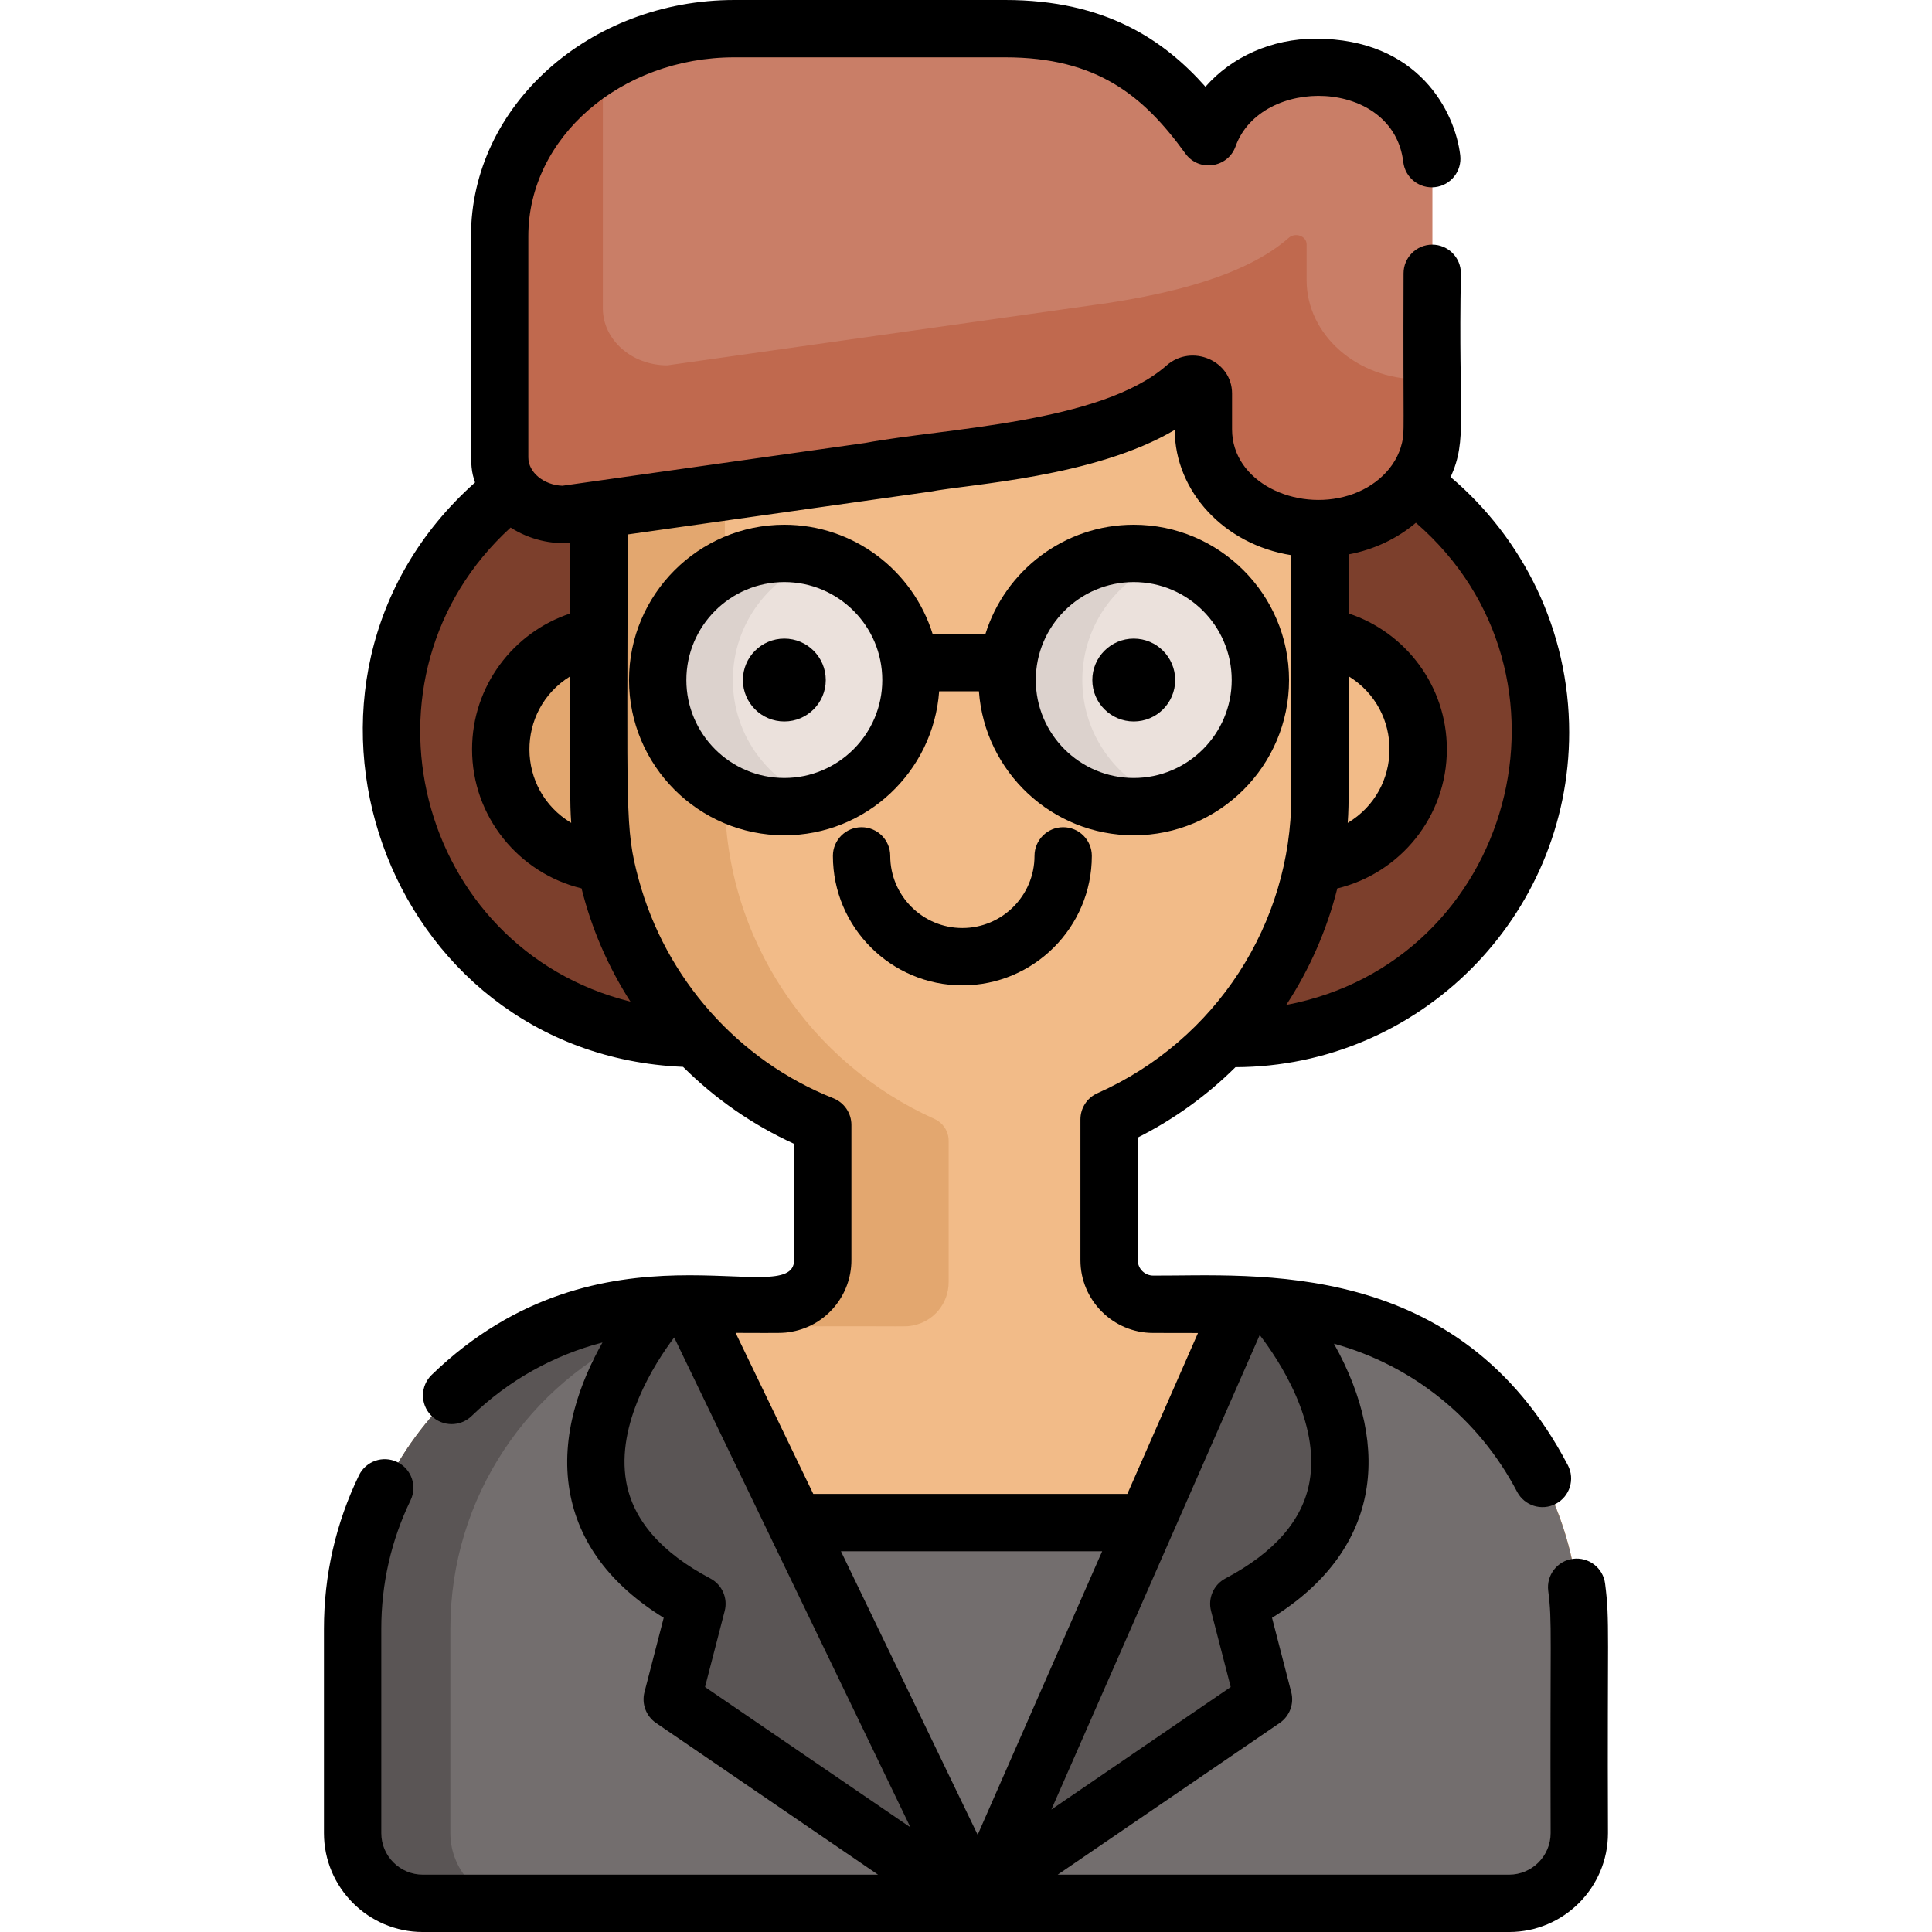
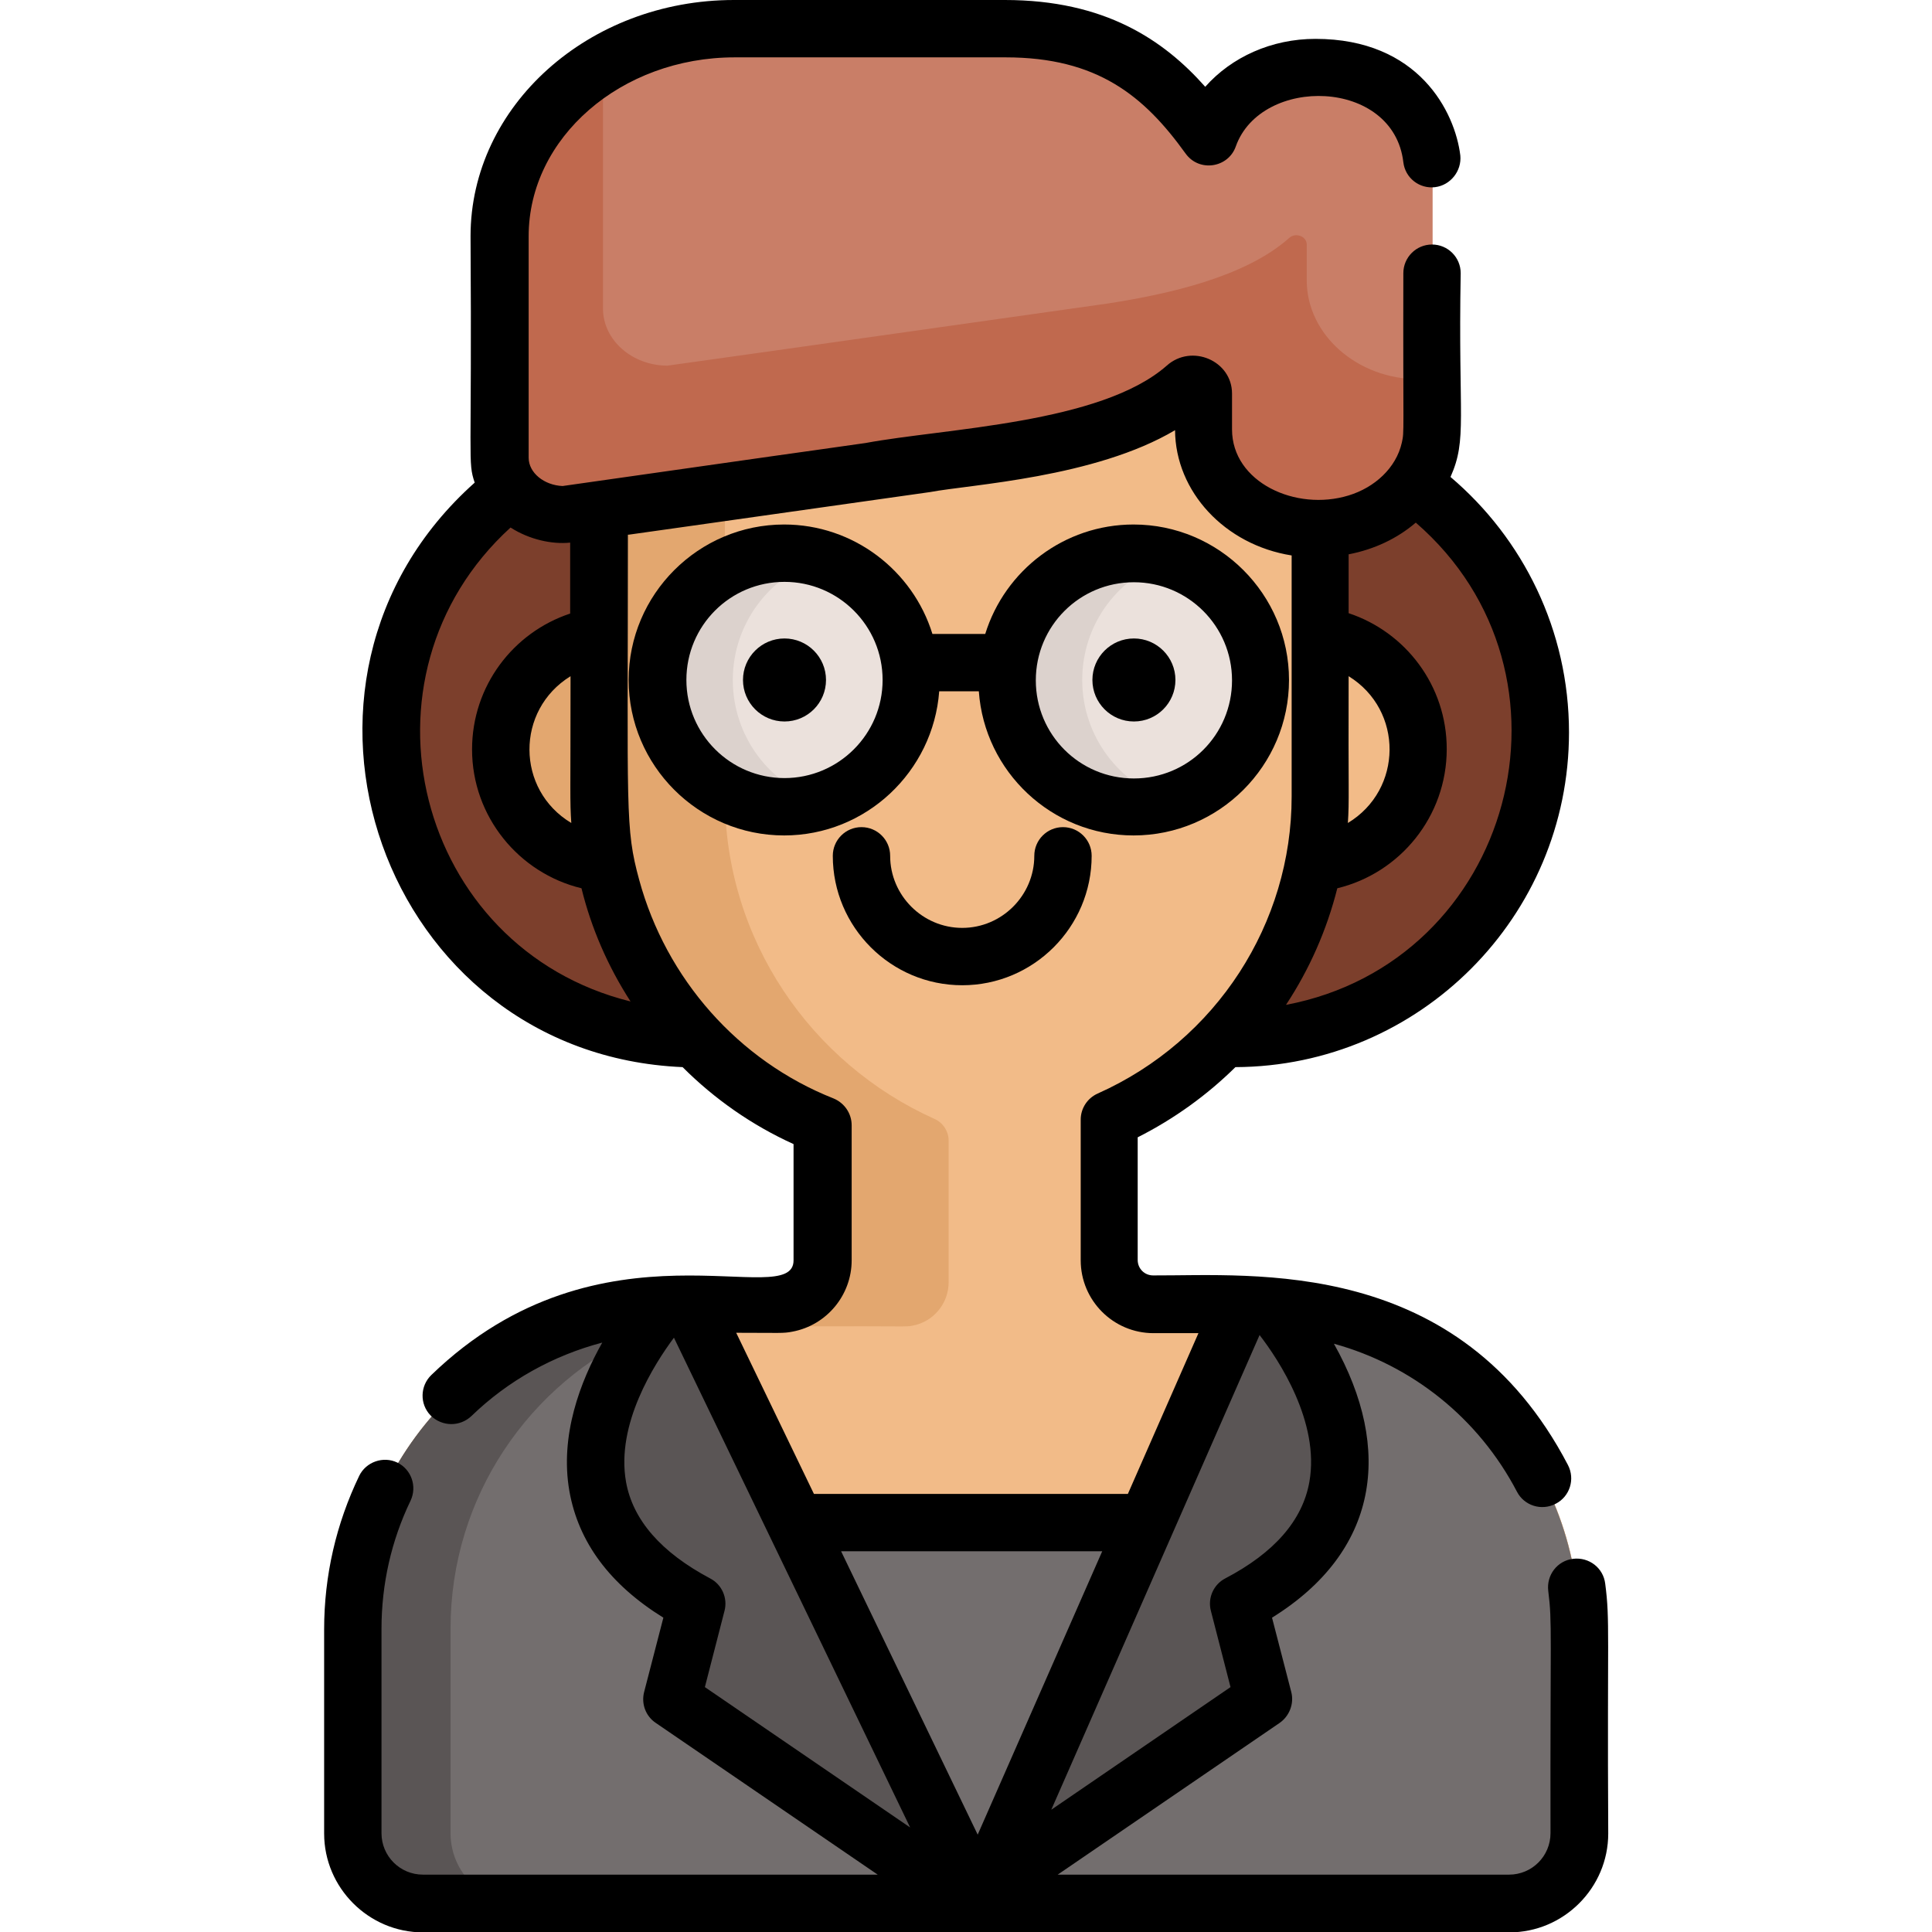
- <svg xmlns="http://www.w3.org/2000/svg" version="1.1" id="Capa_1" x="0px" y="0px" viewBox="0 0 511.999 511.999" style="enable-background:new 0 0 511.999 511.999;" xml:space="preserve">
-   <path style="fill:#5A5555;" d="M332.391,452.016l0.091-0.071l0.091-0.051C332.533,451.915,332.482,451.955,332.391,452.016z" />
+ <svg xmlns="http://www.w3.org/2000/svg" version="1.1" id="Capa_1" x="0px" y="0px" viewBox="0 0 512 512" style="enable-background:new 0 0 512 512;" xml:space="preserve">
+   <style type="text/css">
+ 	.st0{fill:#5A5555;}
+ 	.st1{fill:#7C3F2C;}
+ 	.st2{fill:#E3A76F;}
+ 	.st3{fill:#F2BB88;}
+ 	.st4{fill:#C0694E;}
+ 	.st5{fill:#C97E67;}
+ 	.st6{fill:#DCD2CD;}
+ 	.st7{fill:#EBE1DC;}
+ 	.st8{fill:#736E6E;}
+ </style>
+   <path class="st0" d="M332.4,452L332.4,452l0.2-0.1C332.5,451.9,332.5,452,332.4,452z" />
  <g>
-     <circle style="fill:#7C3F2C;" cx="184.843" cy="194.102" r="81.113" />
-     <circle style="fill:#7C3F2C;" cx="327.125" cy="194.102" r="81.113" />
+     <circle class="st1" cx="184.8" cy="194.1" r="81.1" />
+     <circle class="st1" cx="327.1" cy="194.1" r="81.1" />
  </g>
-   <path style="fill:#E3A76F;" d="M418.528,431.637v54.16c0,10.281-8.326,18.607-18.607,18.607H112.055  c-10.281,0-18.607-8.336-18.607-18.607v-54.16c0-47.677,38.703-85.995,85.985-85.995h1.985c26.275-0.071,25.13,0.172,27.146-0.223  c5.399-1.013,9.471-5.753,9.471-11.476V302.31c0-2.512-1.489-4.761-3.788-5.794c-32.646-14.657-55.517-47.505-55.517-85.458V69.86  h191.073v141.198c0,38.085-23.054,71.014-55.882,85.59v37.295c0,6.462,5.237,11.699,11.699,11.699  c12.894,0.061,19.944-0.01,24.664-0.01c4.619,0,6.989,0.081,10.413,0.415C384.373,350.149,418.528,386.907,418.528,431.637z" />
-   <path style="fill:#F2BB88;" d="M418.528,431.637v54.16c0,10.276-8.33,18.607-18.607,18.607H145.41  c-10.271,0-18.597-8.326-18.597-18.597v-54.17c0-47.677,38.703-80.149,85.975-80.149c28.331-0.081,27.065,0.182,29.141-0.223  c5.389-1.013,9.471-5.753,9.471-11.476v-37.475c0-2.512-1.493-4.767-3.784-5.796c-32.658-14.658-55.531-47.507-55.531-85.459V69.86  h157.718v141.198c0,38.085-23.054,71.014-55.882,85.59v37.295c0,6.462,5.237,11.699,11.699,11.699  c25.535,0.111,28.179-0.273,35.077,0.405C384.373,350.149,418.528,386.907,418.528,431.637z" />
-   <path style="fill:#C0694E;" d="M379.552,44.081v69.698c0,14.434-13.36,26.244-29.698,26.244h-1.236  c-16.338,0-29.698-11.81-29.698-26.244v-9.501c0-2.188-2.968-3.272-4.73-1.742c-11.638,10.251-31.764,14.788-47.799,17.27  l-89.105,12.6l-27.784,3.93c-9.44,0-17.088-6.756-17.088-15.102V62.557c0-18.992,11.051-35.816,27.753-45.692  c9.886-5.855,21.737-9.268,34.459-9.268h71.764c26.437,0,41.012,10.828,53.896,28.635c3.798-10.625,15.092-18.384,28.331-18.384  C373.333,17.847,379.552,36.505,379.552,44.081z" />
-   <path style="fill:#C97E67;" d="M379.552,44.081v56.327c-0.77,0.061-1.56,0.091-2.35,0.091h-1.236  c-16.338,0-29.698-11.8-29.698-26.234v-9.511c0-2.178-2.968-3.272-4.73-1.732c-11.638,10.251-31.764,14.778-47.799,17.26  l-89.095,12.6l-27.794,3.94c-9.44,0-17.088-6.766-17.088-15.102V23.043c0-2.087,0.132-4.153,0.405-6.179  c9.886-5.855,21.737-9.268,34.459-9.268h71.764c26.437,0,41.012,10.828,53.896,28.635c3.798-10.625,15.092-18.384,28.331-18.384  C373.333,17.847,379.552,36.505,379.552,44.081z" />
-   <path style="fill:#E3A76F;" d="M132.696,198.575c0,16.745,13.575,30.321,30.32,30.321v-60.641  C146.271,168.255,132.696,181.829,132.696,198.575z" />
-   <path style="fill:#F2BB88;" d="M345.512,168.255v60.641c16.745,0,30.32-13.575,30.32-30.321  C375.832,181.829,362.258,168.255,345.512,168.255z" />
-   <path style="fill:#DCD2CD;" d="M334.012,180.215c0,15.052-9.916,27.804-23.59,32.048c-3.15,0.983-6.493,1.509-9.967,1.509  c-18.536,0-33.557-15.031-33.557-33.557c0-18.536,15.021-33.557,33.557-33.557c3.474,0,6.817,0.527,9.967,1.509  C324.096,152.411,334.012,165.153,334.012,180.215z" />
-   <path style="fill:#EBE1DC;" d="M334.012,180.215c0,15.052-9.916,27.804-23.59,32.048c-13.674-4.234-23.601-16.986-23.601-32.048  c0-15.072,9.926-27.814,23.601-32.048C324.096,152.411,334.012,165.153,334.012,180.215z" />
-   <path style="fill:#DCD2CD;" d="M241.413,180.215c0,15.062-9.937,27.814-23.601,32.058c-3.15,0.972-6.493,1.499-9.957,1.499  c-18.536,0-33.557-15.031-33.557-33.557c0-18.536,15.021-33.557,33.557-33.557c3.464,0,6.807,0.527,9.957,1.499  C231.476,152.401,241.413,165.143,241.413,180.215z" />
-   <path style="fill:#EBE1DC;" d="M241.413,180.215c0,15.062-9.937,27.814-23.601,32.058c-13.664-4.244-23.601-16.996-23.601-32.058  c0-15.072,9.937-27.814,23.601-32.058C231.476,152.401,241.413,165.143,241.413,180.215z" />
+   <path class="st2" d="M418.5,431.6v54.2c0,10.3-8.3,18.6-18.6,18.6H112.1c-10.3,0-18.6-8.3-18.6-18.6v-54.2c0-47.7,38.7-86,86-86h2  c26.3-0.1,25.1,0.2,27.1-0.2c5.4-1,9.5-5.8,9.5-11.5v-31.6c0-2.5-1.5-4.8-3.8-5.8c-32.6-14.7-55.5-47.5-55.5-85.5V69.9h191.1v141.2  c0,38.1-23.1,71-55.9,85.6v37.3c0,6.5,5.2,11.7,11.7,11.7c12.9,0.1,19.9,0,24.7,0c4.6,0,7,0.1,10.4,0.4  C384.4,350.1,418.5,386.9,418.5,431.6z" />
+   <path class="st3" d="M418.5,431.6v54.2c0,10.3-8.3,18.6-18.6,18.6H145.4c-10.3,0-18.6-8.3-18.6-18.6v-54.2c0-47.7,38.7-80.1,86-80.1  c28.3-0.1,27.1,0.2,29.1-0.2c5.4-1,9.5-5.8,9.5-11.5v-37.5c0-2.5-1.5-4.8-3.8-5.8c-32.7-14.7-55.5-47.5-55.5-85.5V69.9h157.7v141.2  c0,38.1-23.1,71-55.9,85.6v37.3c0,6.5,5.2,11.7,11.7,11.7c25.5,0.1,28.2-0.3,35.1,0.4C384.4,350.1,418.5,386.9,418.5,431.6z" />
+   <path class="st4" d="M379.6,44.1v69.7c0,14.4-13.4,26.2-29.7,26.2h-1.2c-16.3,0-29.7-11.8-29.7-26.2v-9.5c0-2.2-3-3.3-4.7-1.7  c-11.6,10.3-31.8,14.8-47.8,17.3l-89.1,12.6l-27.8,3.9c-9.4,0-17.1-6.8-17.1-15.1V62.6c0-19,11.1-35.8,27.8-45.7  c9.9-5.9,21.7-9.3,34.5-9.3h71.8c26.4,0,41,10.8,53.9,28.6c3.8-10.6,15.1-18.4,28.3-18.4C373.3,17.8,379.6,36.5,379.6,44.1z" />
+   <path class="st5" d="M379.6,44.1v56.3c-0.8,0.1-1.6,0.1-2.4,0.1H376c-16.3,0-29.7-11.8-29.7-26.2v-9.5c0-2.2-3-3.3-4.7-1.7  c-11.6,10.3-31.8,14.8-47.8,17.3l-89.1,12.6l-27.8,3.9c-9.4,0-17.1-6.8-17.1-15.1V23c0-2.1,0.1-4.2,0.4-6.2  c9.9-5.9,21.7-9.3,34.5-9.3h71.8c26.4,0,41,10.8,53.9,28.6c3.8-10.6,15.1-18.4,28.3-18.4C373.3,17.8,379.6,36.5,379.6,44.1z" />
+   <path class="st2" d="M132.7,198.6c0,16.7,13.6,30.3,30.3,30.3v-60.6C146.3,168.3,132.7,181.8,132.7,198.6z" />
+   <path class="st3" d="M345.5,168.3v60.6c16.7,0,30.3-13.6,30.3-30.3S362.3,168.3,345.5,168.3z" />
+   <path class="st6" d="M334,180.2c0,15.1-9.9,27.8-23.6,32c-3.1,1-6.5,1.5-10,1.5c-18.5,0-33.6-15-33.6-33.6c0-18.5,15-33.6,33.6-33.6  c3.5,0,6.8,0.5,10,1.5C324.1,152.4,334,165.2,334,180.2z" />
+   <path class="st7" d="M334,180.2c0,15.1-9.9,27.8-23.6,32c-13.7-4.2-23.6-17-23.6-32c0-15.1,9.9-27.8,23.6-32  C324.1,152.4,334,165.2,334,180.2z" />
+   <path class="st6" d="M241.4,180.2c0,15.1-9.9,27.8-23.6,32.1c-3.1,1-6.5,1.5-10,1.5c-18.5,0-33.6-15-33.6-33.6  c0-18.5,15-33.6,33.6-33.6c3.5,0,6.8,0.5,10,1.5C231.5,152.4,241.4,165.1,241.4,180.2z" />
+   <path class="st7" d="M241.4,180.2c0,15.1-9.9,27.8-23.6,32.1c-13.7-4.2-23.6-17-23.6-32.1c0-15.1,9.9-27.8,23.6-32.1  C231.5,152.4,241.4,165.1,241.4,180.2z" />
  <g>
-     <polygon style="fill:#736E6E;" points="196.828,403.502 256.576,502.008 316.003,403.502  " />
-     <path style="fill:#736E6E;" d="M340.697,346.047c-3.303-0.322-2.406-0.397-6.487-0.401c-0.289,0-0.574,0.087-0.812,0.251   c-3.321,2.289-5.99,5.403-7.743,9.036l-69.161,143.352c-75.856-156.229-71.146-150.061-74.701-151.945l-0.452-0.134   c-1.265-0.375-2.581-0.572-3.9-0.542c-46.373,1.057-83.994,38.966-83.994,85.972v54.16c0,10.271,8.326,18.607,18.607,18.607   h287.866c10.276,0,18.607-8.331,18.607-18.607v-54.16C418.528,386.907,384.373,350.149,340.697,346.047z" />
-     <path style="fill:#736E6E;" d="M328.325,349.391c0.833-1.726,2.338-3.095,4.197-3.558c2.451-0.609,4.934,0.283,6.442,2.175   c8.057,10.11,35.911,50.332-8.09,75.594c-1.511,0.868-2.265,2.637-1.828,4.324l5.115,19.778c0.408,1.579-0.217,3.245-1.564,4.166" />
+     <polygon class="st8" points="196.8,403.5 256.6,502 316,403.5  " />
+     <path class="st8" d="M340.7,346c-3.3-0.3-2.4-0.4-6.5-0.4c-0.3,0-0.6,0.1-0.8,0.3c-3.3,2.3-6,5.4-7.7,9l-69.2,143.4   c-75.9-156.2-71.1-150.1-74.7-151.9l-0.5-0.1c-1.3-0.4-2.6-0.6-3.9-0.5c-46.4,1.1-84,39-84,86v54.2c0,10.3,8.3,18.6,18.6,18.6   h287.9c10.3,0,18.6-8.3,18.6-18.6v-54.2C418.5,386.9,384.4,350.1,340.7,346z" />
+     <path class="st8" d="M328.3,349.4c0.8-1.7,2.3-3.1,4.2-3.6c2.5-0.6,4.9,0.3,6.4,2.2c8.1,10.1,35.9,50.3-8.1,75.6   c-1.5,0.9-2.3,2.6-1.8,4.3l5.1,19.8c0.4,1.6-0.2,3.2-1.6,4.2" />
  </g>
  <g>
-     <path style="fill:#5A5555;" d="M183.951,348.326c-4.73,1.215-9.298,2.816-13.684,4.781c-29.941,13.401-50.918,43.423-50.918,78.53   v54.16c0,10.271,8.326,18.607,18.607,18.607h-25.9c-10.281,0-18.607-8.336-18.607-18.607v-54.16   c0-47.009,37.619-84.911,83.99-85.975h0.334c1.215,0.01,2.411,0.203,3.565,0.547l0.456,0.132c0.557,0.294,0.912,0.395,1.398,0.942   c0.041,0.041,0.081,0.091,0.122,0.142c0.111,0.132,0.233,0.304,0.365,0.496c0.071,0.081,0.132,0.182,0.192,0.284   C183.89,348.245,183.921,348.285,183.951,348.326z" />
-     <path style="fill:#5A5555;" d="M342.885,353.107c-4.42-6.5-5.957-8.423-11.071-6.898c-3.681,1.412,2.053-6.944-75.238,152.244   c-77.291-159.188-71.558-150.832-75.238-152.244c-5.114-1.525-6.651,0.398-11.071,6.898c-14.798,21.554-18.546,45.52,1.286,63.033   c8.549,7.546,13.563,7.232,12.388,11.79l-5.115,19.772c-0.355,1.388,0.081,2.836,1.094,3.788c0.405,0.375-3.494-2.37,76.656,52.914   c80.151-55.284,76.251-52.539,76.656-52.914c1.013-0.952,1.448-2.401,1.094-3.788l-5.115-19.772   c-1.175-4.558,3.839-4.244,12.388-11.79C361.431,398.626,357.683,374.661,342.885,353.107z" />
+     <path class="st0" d="M184,348.3c-4.7,1.2-9.3,2.8-13.7,4.8c-29.9,13.4-50.9,43.4-50.9,78.5v54.2c0,10.3,8.3,18.6,18.6,18.6h-25.9   c-10.3,0-18.6-8.3-18.6-18.6v-54.2c0-47,37.6-84.9,84-86h0.3c1.2,0,2.4,0.2,3.6,0.5l0.5,0.1c0.6,0.3,0.9,0.4,1.4,0.9   c0,0,0.1,0.1,0.1,0.1c0.1,0.1,0.2,0.3,0.4,0.5c0.1,0.1,0.1,0.2,0.2,0.3C183.9,348.2,183.9,348.3,184,348.3z" />
+     <path class="st0" d="M342.9,353.1c-4.4-6.5-6-8.4-11.1-6.9c-3.7,1.4,2.1-6.9-75.2,152.2c-77.3-159.2-71.6-150.8-75.2-152.2   c-5.1-1.5-6.7,0.4-11.1,6.9c-14.8,21.6-18.5,45.5,1.3,63c8.5,7.5,13.6,7.2,12.4,11.8l-5.1,19.8c-0.4,1.4,0.1,2.8,1.1,3.8   c0.4,0.4-3.5-2.4,76.7,52.9c80.2-55.3,76.3-52.5,76.7-52.9c1-1,1.4-2.4,1.1-3.8l-5.1-19.8c-1.2-4.6,3.8-4.2,12.4-11.8   C361.4,398.6,357.7,374.7,342.9,353.1z" />
  </g>
-   <path d="M166.421,141.62c0.017-0.002,0.035-0.005,0.053-0.007C166.458,141.615,166.442,141.617,166.421,141.62z" />
-   <path d="M425.365,419.664c-0.537-4.163-4.335-7.09-8.498-6.564c-4.163,0.527-7.111,4.335-6.574,8.498  c1.101,8.551,0.451,10.597,0.638,64.198c0,6.067-4.943,11.01-11,11.01h-119.63l58.827-40.199c2.643-1.806,3.87-5.076,3.068-8.174  l-5.094-19.701c28.192-17.475,32.162-44.46,16.41-72.638c20.719,5.701,38.31,19.725,48.526,39.231  c1.936,3.698,6.494,5.174,10.251,3.211c3.717-1.945,5.156-6.533,3.201-10.251c-28.93-55.281-83.207-50.119-109.869-50.24  c-2.269,0-4.102-1.843-4.102-4.102V301.46c9.693-4.882,18.404-11.213,25.89-18.647c48.791-0.152,88.436-39.888,88.436-88.71  c0-27.095-12.205-51.384-31.41-67.672c4.531-10.11,1.974-15.452,2.715-53.998c0-4.193-3.393-7.597-7.597-7.597  c-4.193,0-7.597,3.403-7.597,7.597c-0.142,43.625,0.316,41.729-0.405,44.892c-1.534,6.717-7.237,11.86-14.15,13.978  c-13.997,4.324-30.893-3.541-30.893-17.523c0-0.264,0-9.214,0-9.501c0-8.716-10.686-13.254-17.331-7.445  c-17.458,15.367-58.912,16.618-79.827,20.542c-8.399,1.188-12.016,1.7-13.431,1.899c0.022-0.003-7.305,1.032-66.882,9.454  c-4.943-0.192-9.025-3.545-9.025-7.495c0-16.792,0-41.886,0-58.677c0-26.113,24.502-47.363,54.615-47.363h71.764  c24.33,0,36.677,10.19,47.738,25.485c3.586,4.971,11.254,3.843,13.31-1.884c6.724-18.836,41.828-18.11,44.446,4.153  c0.496,4.163,4.274,7.131,8.437,6.645s7.141-4.264,6.655-8.437c-1.367-11.476-10.97-30.904-38.358-30.904  c-11.618,0-22.233,4.832-29.161,12.732C308.456,10.595,292.908,0,266.391,0h-71.764c-38.49,0-69.809,28.067-69.809,62.557  c0.361,60.8-0.817,59.627,1.074,65.302c-59.201,52.762-24.468,151.486,55.132,154.872c8.508,8.478,18.445,15.376,29.415,20.4v30.812  c0,13.895-50.891-13.223-96.033,30.407c-3.018,2.917-3.099,7.718-0.182,10.737c1.489,1.55,3.474,2.32,5.46,2.32  c1.904,0,3.809-0.709,5.277-2.127c9.841-9.509,21.766-16.144,34.7-19.504c-5.798,10.274-11.282,24.605-8.685,39.449  c2.356,13.465,10.727,24.715,24.912,33.508l-5.096,19.701c-0.801,3.099,0.425,6.368,3.069,8.174l58.827,40.199H112.055  c-6.067,0-11.01-4.943-11.01-11.01v-54.15c0-11.942,2.613-23.398,7.749-34.043c1.833-3.778,0.243-8.326-3.535-10.149  c-3.778-1.823-8.316-0.243-10.139,3.535c-6.148,12.732-9.268,26.406-9.268,40.658v54.15c0,14.444,11.75,26.204,26.204,26.204  h287.876c14.444,0,26.194-11.76,26.194-26.204C425.907,432.285,426.656,429.728,425.365,419.664z M357.4,179.212  c14.598,9.018,14.368,30.121-0.243,38.865C357.572,212.109,357.331,210.068,357.4,179.212z M354.402,235.438  c16.642-4.011,29.03-19.012,29.03-36.859c0-16.763-10.919-31.015-26.031-36.009v-15.649c6.797-1.276,12.925-4.234,17.827-8.387  c46.405,40.215,25.83,116.381-34.358,127.787C347.038,256.901,351.636,246.469,354.402,235.438z M215.122,119.387  C215.105,119.389,215.107,119.389,215.122,119.387L215.122,119.387z M215.901,119.277H215.9H215.901z M151.376,218.077  c-14.653-8.769-14.794-29.89-0.243-38.865C151.203,210.785,150.963,212.139,151.376,218.077z M135.322,139.8  c4.96,3.219,11.041,4.548,15.811,3.981v18.789c-15.102,4.994-26.031,19.245-26.031,36.009c0,17.837,12.388,32.838,29.009,36.849  c2.634,10.585,6.989,20.694,12.965,30.012C110.229,251.287,92.046,179.299,135.322,139.8z M209.972,352.884  c9.076-1.702,15.659-9.673,15.659-18.941v-35.826c0-3.12-1.894-5.915-4.791-7.07c-25.306-10.037-44.446-31.8-51.546-57.877  c-3.803-13.917-2.968-17.683-2.968-91.536c0.036-0.005,0.068-0.009,0.094-0.013c-0.032,0.004-0.062,0.009-0.082,0.011  c0.024-0.003,0.069-0.01,0.142-0.02c-0.002,0-0.005,0-0.007,0.001c0.058-0.008,0.083-0.012,0.087-0.012  c1.655-0.234,13.285-1.88,79.876-11.301c10.553-2.012,43.699-3.834,64.876-16.368c0.059,16.334,13.166,30.399,30.893,33.193  c0,11.447,0,47.829,0,63.934c0,33.542-19.816,64.607-51.374,78.652c-2.745,1.215-4.507,3.94-4.507,6.938v37.295  c0,10.646,8.65,19.296,19.255,19.296c4.679,0.021,8.585,0.025,11.9,0.022l-18.724,42.645h-83.226l-20.582-42.681  C206.776,353.241,207.478,353.373,209.972,352.884z M166.324,141.634C166.312,141.636,166.309,141.636,166.324,141.634  L166.324,141.634z M166.553,141.601c0,0-0.001,0-0.002,0C166.552,141.601,166.553,141.601,166.553,141.601z M186.838,447.073  l5.211-20.151c0.881-3.408-0.695-6.978-3.81-8.621c-12.993-6.858-20.492-15.486-22.289-25.645  c-2.706-15.305,7.455-31.212,12.713-38.22l62.61,129.833L186.838,447.073z M222.855,411.099h69.228l-32.993,75.14L222.855,411.099z   M333.839,353.794c5.085,6.634,15.994,23.07,13.201,38.863c-1.796,10.158-9.296,18.787-22.29,25.645  c-3.114,1.643-4.691,5.211-3.809,8.621l5.21,20.151l-47.531,32.48L333.839,353.794z" />
-   <circle cx="207.856" cy="180.215" r="10.98" />
-   <circle cx="300.456" cy="180.215" r="10.98" />
-   <path d="M248.885,183.206h10.537c1.541,21.298,19.349,38.159,41.034,38.159c22.692,0,41.153-18.461,41.153-41.153  s-18.461-41.153-41.153-41.153c-18.447,0-34.097,12.199-39.308,28.954H247.16c-5.21-16.754-20.861-28.954-39.308-28.954  c-22.692,0-41.153,18.461-41.153,41.153s18.461,41.153,41.153,41.153C229.536,221.365,247.344,204.504,248.885,183.206z   M300.455,154.252c14.314,0,25.96,11.645,25.96,25.96s-11.645,25.96-25.96,25.96c-14.315,0-25.961-11.645-25.961-25.96  S286.14,154.252,300.455,154.252z M207.852,206.171c-14.314,0-25.96-11.645-25.96-25.96s11.645-25.96,25.96-25.96  c14.314,0,25.96,11.645,25.96,25.96S222.167,206.171,207.852,206.171z" />
-   <path d="M255.037,261.127c18.919,0,34.31-15.391,34.31-34.31c0-4.196-3.4-7.597-7.597-7.597s-7.597,3.4-7.597,7.597  c0,10.54-8.576,19.116-19.116,19.116c-10.54,0-19.116-8.576-19.116-19.116c0-4.196-3.401-7.597-7.597-7.597  c-4.195,0-7.597,3.4-7.597,7.597C220.727,245.736,236.118,261.127,255.037,261.127z" />
-   <g>
- </g>
-   <g>
- </g>
-   <g>
- </g>
-   <g>
- </g>
-   <g>
- </g>
-   <g>
- </g>
-   <g>
- </g>
-   <g>
- </g>
-   <g>
- </g>
-   <g>
- </g>
-   <g>
- </g>
-   <g>
- </g>
-   <g>
- </g>
-   <g>
- </g>
-   <g>
- </g>
+   <path d="M166.4,141.6C166.4,141.6,166.5,141.6,166.4,141.6C166.5,141.6,166.4,141.6,166.4,141.6z" />
+   <path d="M425.4,419.7c-0.5-4.2-4.3-7.1-8.5-6.6c-4.2,0.5-7.1,4.3-6.6,8.5c1.1,8.6,0.5,10.6,0.6,64.2c0,6.1-4.9,11-11,11H280.3  l58.8-40.2c2.6-1.8,3.9-5.1,3.1-8.2l-5.1-19.7c28.2-17.5,32.2-44.5,16.4-72.6c20.7,5.7,38.3,19.7,48.5,39.2  c1.9,3.7,6.5,5.2,10.3,3.2c3.7-1.9,5.2-6.5,3.2-10.3c-28.9-55.3-83.2-50.1-109.9-50.2c-2.3,0-4.1-1.8-4.1-4.1v-32.5  c9.7-4.9,18.4-11.2,25.9-18.6c48.8-0.2,88.4-39.9,88.4-88.7c0-27.1-12.2-51.4-31.4-67.7c4.5-10.1,2-15.5,2.7-54  c0-4.2-3.4-7.6-7.6-7.6c-4.2,0-7.6,3.4-7.6,7.6c-0.1,43.6,0.3,41.7-0.4,44.9c-1.5,6.7-7.2,11.9-14.1,14c-14,4.3-30.9-3.5-30.9-17.5  c0-0.3,0-9.2,0-9.5c0-8.7-10.7-13.3-17.3-7.4c-17.5,15.4-58.9,16.6-79.8,20.5c-8.4,1.2-12,1.7-13.4,1.9c0,0-7.3,1-66.9,9.5  c-4.9-0.2-9-3.5-9-7.5c0-16.8,0-41.9,0-58.7c0-26.1,24.5-47.4,54.6-47.4h71.8c24.3,0,36.7,10.2,47.7,25.5c3.6,5,11.3,3.8,13.3-1.9  c6.7-18.8,41.8-18.1,44.4,4.2c0.5,4.2,4.3,7.1,8.4,6.6s7.1-4.3,6.7-8.4c-1.4-11.5-11-30.9-38.4-30.9c-11.6,0-22.2,4.8-29.2,12.7  c-11-12.4-26.6-23-53.1-23h-71.8c-38.5,0-69.8,28.1-69.8,62.6c0.4,60.8-0.8,59.6,1.1,65.3c-59.2,52.8-24.5,151.5,55.1,154.9  c8.5,8.5,18.4,15.4,29.4,20.4v30.8c0,13.9-50.9-13.2-96,30.4c-3,2.9-3.1,7.7-0.2,10.7c1.5,1.5,3.5,2.3,5.5,2.3  c1.9,0,3.8-0.7,5.3-2.1c9.8-9.5,21.8-16.1,34.7-19.5c-5.8,10.3-11.3,24.6-8.7,39.4c2.4,13.5,10.7,24.7,24.9,33.5l-5.1,19.7  c-0.8,3.1,0.4,6.4,3.1,8.2l58.8,40.2H112.1c-6.1,0-11-4.9-11-11v-54.1c0-11.9,2.6-23.4,7.7-34c1.8-3.8,0.2-8.3-3.5-10.1  s-8.3-0.2-10.1,3.5c-6.1,12.7-9.3,26.4-9.3,40.7v54.1c0,14.4,11.8,26.2,26.2,26.2h287.9c14.4,0,26.2-11.8,26.2-26.2  C425.9,432.3,426.7,429.7,425.4,419.7z M357.4,179.2c14.6,9,14.4,30.1-0.2,38.9C357.6,212.1,357.3,210.1,357.4,179.2z M354.4,235.4  c16.6-4,29-19,29-36.9c0-16.8-10.9-31-26-36v-15.6c6.8-1.3,12.9-4.2,17.8-8.4c46.4,40.2,25.8,116.4-34.4,127.8  C347,256.9,351.6,246.5,354.4,235.4z M215.1,119.4C215.1,119.4,215.1,119.4,215.1,119.4L215.1,119.4z M215.9,119.3L215.9,119.3  L215.9,119.3z M151.4,218.1c-14.7-8.8-14.8-29.9-0.2-38.9C151.2,210.8,151,212.1,151.4,218.1z M135.3,139.8c5,3.2,11,4.5,15.8,4  v18.8c-15.1,5-26,19.2-26,36c0,17.8,12.4,32.8,29,36.8c2.6,10.6,7,20.7,13,30C110.2,251.3,92,179.3,135.3,139.8z M210,352.9  c9.1-1.7,15.7-9.7,15.7-18.9v-35.8c0-3.1-1.9-5.9-4.8-7.1c-25.3-10-44.4-31.8-51.5-57.9c-3.8-13.9-3-17.7-3-91.5c0,0,0.1,0,0.1,0  c0,0-0.1,0-0.1,0c0,0,0.1,0,0.1,0c0,0,0,0,0,0c0.1,0,0.1,0,0.1,0c1.7-0.2,13.3-1.9,79.9-11.3c10.6-2,43.7-3.8,64.9-16.4  c0.1,16.3,13.2,30.4,30.9,33.2c0,11.4,0,47.8,0,63.9c0,33.5-19.8,64.6-51.4,78.7c-2.7,1.2-4.5,3.9-4.5,6.9v37.3  c0,10.6,8.6,19.3,19.3,19.3c4.7,0,8.6,0,11.9,0l-18.7,42.6h-83.2l-20.6-42.7C206.8,353.2,207.5,353.4,210,352.9z M166.3,141.6  C166.3,141.6,166.3,141.6,166.3,141.6L166.3,141.6z M166.6,141.6C166.6,141.6,166.6,141.6,166.6,141.6  C166.6,141.6,166.6,141.6,166.6,141.6z M186.8,447.1l5.2-20.2c0.9-3.4-0.7-7-3.8-8.6c-13-6.9-20.5-15.5-22.3-25.6  c-2.7-15.3,7.5-31.2,12.7-38.2l62.6,129.8L186.8,447.1z M222.9,411.1h69.2l-33,75.1L222.9,411.1z M333.8,353.8  c5.1,6.6,16,23.1,13.2,38.9c-1.8,10.2-9.3,18.8-22.3,25.6c-3.1,1.6-4.7,5.2-3.8,8.6l5.2,20.2l-47.5,32.5L333.8,353.8z" />
+   <circle cx="207.9" cy="180.2" r="11" />
+   <circle cx="300.5" cy="180.2" r="11" />
+   <path d="M248.9,183.2h10.5c1.5,21.3,19.3,38.2,41,38.2c22.7,0,41.2-18.5,41.2-41.2s-18.5-41.2-41.2-41.2c-18.4,0-34.1,12.2-39.3,29  h-14c-5.2-16.8-20.9-29-39.3-29c-22.7,0-41.2,18.5-41.2,41.2s18.5,41.2,41.2,41.2C229.5,221.4,247.3,204.5,248.9,183.2z   M300.5,154.3c14.3,0,26,11.6,26,26s-11.6,26-26,26s-26-11.6-26-26S286.1,154.3,300.5,154.3z M207.9,206.2c-14.3,0-26-11.6-26-26  s11.6-26,26-26c14.3,0,26,11.6,26,26S222.2,206.2,207.9,206.2z" />
+   <path d="M255,261.1c18.9,0,34.3-15.4,34.3-34.3c0-4.2-3.4-7.6-7.6-7.6s-7.6,3.4-7.6,7.6c0,10.5-8.6,19.1-19.1,19.1  c-10.5,0-19.1-8.6-19.1-19.1c0-4.2-3.4-7.6-7.6-7.6c-4.2,0-7.6,3.4-7.6,7.6C220.7,245.7,236.1,261.1,255,261.1z" />
</svg>
